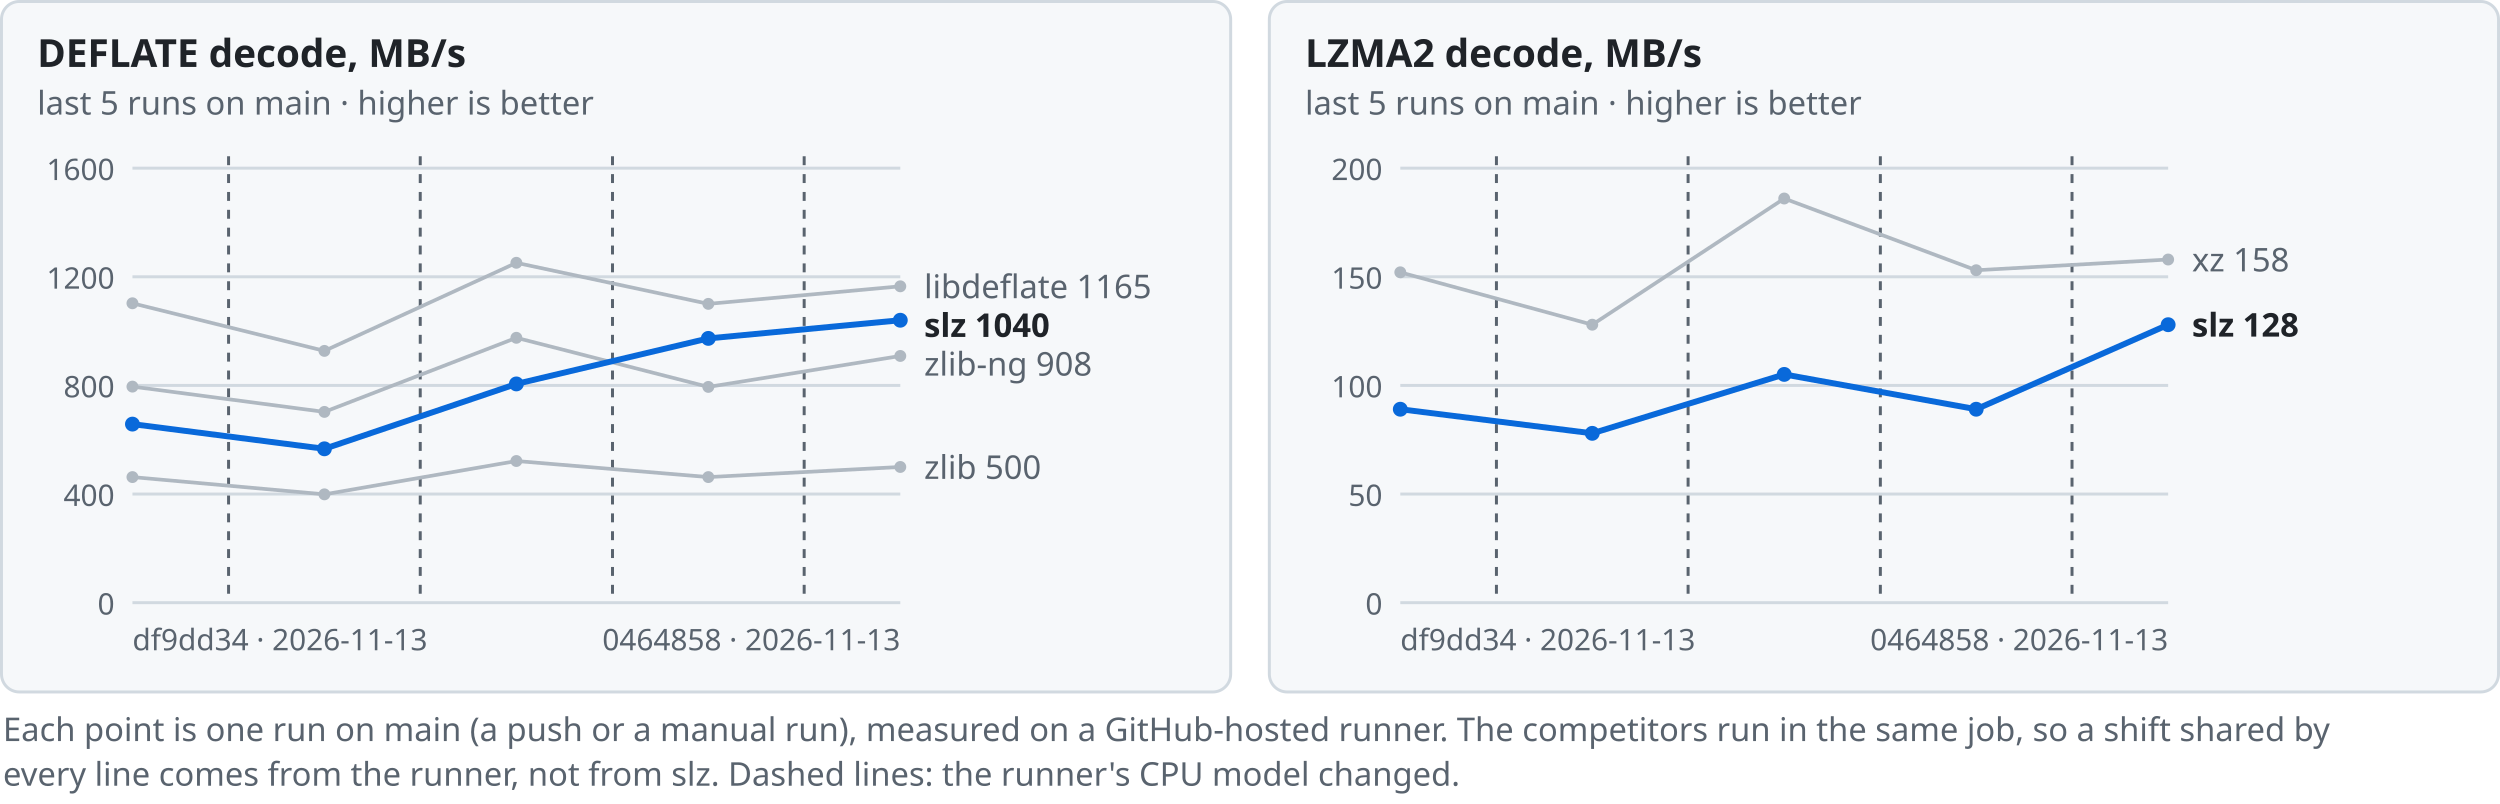
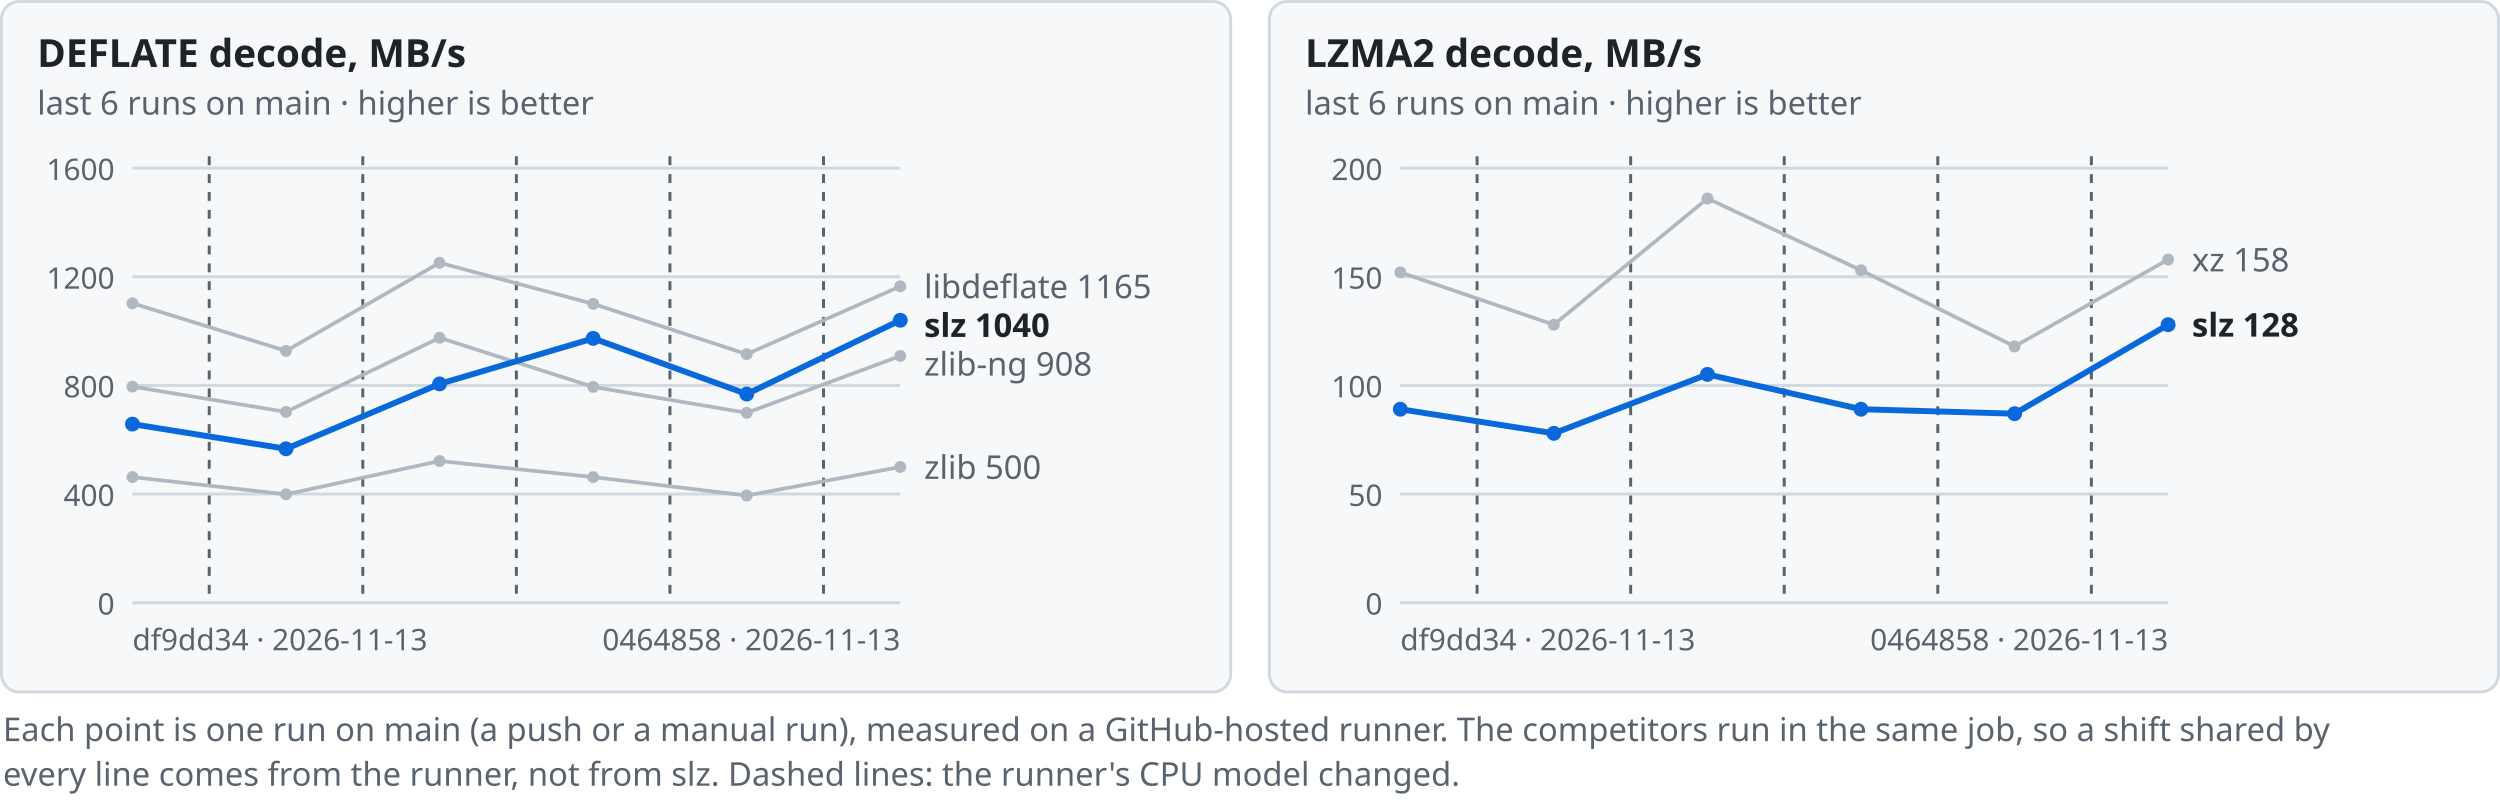
<svg xmlns="http://www.w3.org/2000/svg" width="840" height="270" viewBox="0 0 840 270" role="img" aria-labelledby="title desc">
  <style>text{font-family:-apple-system,BlinkMacSystemFont,'Segoe UI','Noto Sans',Helvetica,Arial,sans-serif;font-variant-numeric:tabular-nums}</style>
  <rect x="0.5" y="0.5" width="413.0" height="232.0" fill="#f6f8fa" rx="6" stroke="#d1d9e0" />
  <text x="12.5" y="22.5" font-size="13" fill="#1f2328" font-weight="600">DEFLATE decode, MB/s</text>
-   <text x="12.5" y="38.5" font-size="11" fill="#59636e">last 5 runs on main · higher is better</text>
+   <text x="12.5" y="38.5" font-size="11" fill="#59636e">last 6 runs on main · higher is better</text>
  <line x1="44.5" y1="202.5" x2="302.5" y2="202.5" stroke="#d1d9e0" stroke-width="1" />
  <text x="38.5" y="206.5" font-size="10" fill="#59636e" text-anchor="end">0</text>
  <line x1="44.5" y1="166.0" x2="302.5" y2="166.0" stroke="#d1d9e0" stroke-width="1" />
  <text x="38.5" y="170.0" font-size="10" fill="#59636e" text-anchor="end">400</text>
  <line x1="44.5" y1="129.5" x2="302.5" y2="129.5" stroke="#d1d9e0" stroke-width="1" />
  <text x="38.5" y="133.5" font-size="10" fill="#59636e" text-anchor="end">800</text>
  <line x1="44.5" y1="93.0" x2="302.5" y2="93.0" stroke="#d1d9e0" stroke-width="1" />
  <text x="38.5" y="97.0" font-size="10" fill="#59636e" text-anchor="end">1200</text>
  <line x1="44.5" y1="56.5" x2="302.5" y2="56.5" stroke="#d1d9e0" stroke-width="1" />
  <text x="38.5" y="60.5" font-size="10" fill="#59636e" text-anchor="end">1600</text>
-   <line x1="76.8" y1="52.5" x2="76.8" y2="202.5" stroke="#59636e" stroke-width="1" stroke-dasharray="3 3" />
-   <line x1="141.2" y1="52.5" x2="141.2" y2="202.5" stroke="#59636e" stroke-width="1" stroke-dasharray="3 3" />
-   <line x1="205.8" y1="52.5" x2="205.8" y2="202.5" stroke="#59636e" stroke-width="1" stroke-dasharray="3 3" />
-   <line x1="270.2" y1="52.5" x2="270.2" y2="202.5" stroke="#59636e" stroke-width="1" stroke-dasharray="3 3" />
-   <polyline points="44.5,101.9 109.0,117.9 173.5,88.3 238.0,102.1 302.5,96.2" fill="none" stroke="#afb8c1" stroke-width="1.25" stroke-linejoin="round" stroke-linecap="round" />
+   <line x1="70.3" y1="52.5" x2="70.3" y2="202.5" stroke="#59636e" stroke-width="1" stroke-dasharray="3 3" />
+   <line x1="121.9" y1="52.5" x2="121.9" y2="202.5" stroke="#59636e" stroke-width="1" stroke-dasharray="3 3" />
+   <line x1="173.5" y1="52.5" x2="173.5" y2="202.5" stroke="#59636e" stroke-width="1" stroke-dasharray="3 3" />
+   <line x1="225.1" y1="52.5" x2="225.1" y2="202.5" stroke="#59636e" stroke-width="1" stroke-dasharray="3 3" />
+   <line x1="276.7" y1="52.5" x2="276.7" y2="202.5" stroke="#59636e" stroke-width="1" stroke-dasharray="3 3" />
+   <polyline points="44.5,101.9 96.1,117.9 147.7,88.3 199.3,102.1 250.9,119.0 302.5,96.2" fill="none" stroke="#afb8c1" stroke-width="1.25" stroke-linejoin="round" stroke-linecap="round" />
  <circle cx="44.5" cy="101.9" r="2" fill="#afb8c1" />
-   <circle cx="109.0" cy="117.9" r="2" fill="#afb8c1" />
-   <circle cx="173.5" cy="88.3" r="2" fill="#afb8c1" />
-   <circle cx="238.0" cy="102.1" r="2" fill="#afb8c1" />
+   <circle cx="96.1" cy="117.9" r="2" fill="#afb8c1" />
+   <circle cx="147.7" cy="88.3" r="2" fill="#afb8c1" />
+   <circle cx="199.3" cy="102.1" r="2" fill="#afb8c1" />
+   <circle cx="250.9" cy="119.0" r="2" fill="#afb8c1" />
  <circle cx="302.5" cy="96.2" r="2" fill="#afb8c1" />
-   <polyline points="44.5,129.9 109.0,138.4 173.5,113.5 238.0,130.0 302.5,119.6" fill="none" stroke="#afb8c1" stroke-width="1.25" stroke-linejoin="round" stroke-linecap="round" />
+   <polyline points="44.5,129.9 96.1,138.4 147.7,113.5 199.3,130.0 250.9,138.7 302.5,119.6" fill="none" stroke="#afb8c1" stroke-width="1.25" stroke-linejoin="round" stroke-linecap="round" />
  <circle cx="44.5" cy="129.9" r="2" fill="#afb8c1" />
-   <circle cx="109.0" cy="138.4" r="2" fill="#afb8c1" />
-   <circle cx="173.5" cy="113.5" r="2" fill="#afb8c1" />
-   <circle cx="238.0" cy="130.0" r="2" fill="#afb8c1" />
+   <circle cx="96.1" cy="138.4" r="2" fill="#afb8c1" />
+   <circle cx="147.7" cy="113.5" r="2" fill="#afb8c1" />
+   <circle cx="199.3" cy="130.0" r="2" fill="#afb8c1" />
+   <circle cx="250.9" cy="138.7" r="2" fill="#afb8c1" />
  <circle cx="302.5" cy="119.6" r="2" fill="#afb8c1" />
-   <polyline points="44.5,160.3 109.0,166.1 173.5,154.9 238.0,160.3 302.5,156.9" fill="none" stroke="#afb8c1" stroke-width="1.25" stroke-linejoin="round" stroke-linecap="round" />
+   <polyline points="44.5,160.3 96.1,166.1 147.7,154.9 199.3,160.3 250.9,166.5 302.5,156.9" fill="none" stroke="#afb8c1" stroke-width="1.25" stroke-linejoin="round" stroke-linecap="round" />
  <circle cx="44.5" cy="160.3" r="2" fill="#afb8c1" />
-   <circle cx="109.0" cy="166.1" r="2" fill="#afb8c1" />
-   <circle cx="173.5" cy="154.9" r="2" fill="#afb8c1" />
-   <circle cx="238.0" cy="160.3" r="2" fill="#afb8c1" />
+   <circle cx="96.1" cy="166.1" r="2" fill="#afb8c1" />
+   <circle cx="147.7" cy="154.9" r="2" fill="#afb8c1" />
+   <circle cx="199.3" cy="160.3" r="2" fill="#afb8c1" />
+   <circle cx="250.9" cy="166.5" r="2" fill="#afb8c1" />
  <circle cx="302.5" cy="156.9" r="2" fill="#afb8c1" />
-   <polyline points="44.5,142.5 109.0,150.8 173.5,129.0 238.0,113.7 302.5,107.6" fill="none" stroke="#0969da" stroke-width="2" stroke-linejoin="round" stroke-linecap="round" />
+   <polyline points="44.5,142.5 96.1,150.8 147.7,129.0 199.3,113.7 250.9,132.4 302.5,107.6" fill="none" stroke="#0969da" stroke-width="2" stroke-linejoin="round" stroke-linecap="round" />
  <circle cx="44.5" cy="142.5" r="2.5" fill="#0969da" />
-   <circle cx="109.0" cy="150.8" r="2.5" fill="#0969da" />
-   <circle cx="173.5" cy="129.0" r="2.5" fill="#0969da" />
-   <circle cx="238.0" cy="113.7" r="2.5" fill="#0969da" />
+   <circle cx="96.1" cy="150.8" r="2.5" fill="#0969da" />
+   <circle cx="147.7" cy="129.0" r="2.5" fill="#0969da" />
+   <circle cx="199.3" cy="113.7" r="2.5" fill="#0969da" />
+   <circle cx="250.9" cy="132.4" r="2.5" fill="#0969da" />
  <circle cx="302.5" cy="107.6" r="2.5" fill="#0969da" />
  <text x="310.5" y="100.2" font-size="11" fill="#59636e">libdeflate 1165</text>
  <text x="310.5" y="113.2" font-size="11" fill="#1f2328" font-weight="600">slz 1040</text>
  <text x="310.5" y="126.2" font-size="11" fill="#59636e">zlib-ng 908</text>
  <text x="310.5" y="160.9" font-size="11" fill="#59636e">zlib 500</text>
  <text x="44.5" y="218.5" font-size="10" fill="#59636e">df9dd34 · 2026-11-13</text>
  <text x="302.5" y="218.5" font-size="10" fill="#59636e" text-anchor="end">0464858 · 2026-11-13</text>
  <rect x="426.5" y="0.5" width="413.0" height="232.0" fill="#f6f8fa" rx="6" stroke="#d1d9e0" />
  <text x="438.5" y="22.5" font-size="13" fill="#1f2328" font-weight="600">LZMA2 decode, MB/s</text>
-   <text x="438.5" y="38.5" font-size="11" fill="#59636e">last 5 runs on main · higher is better</text>
+   <text x="438.5" y="38.5" font-size="11" fill="#59636e">last 6 runs on main · higher is better</text>
  <line x1="470.5" y1="202.5" x2="728.5" y2="202.5" stroke="#d1d9e0" stroke-width="1" />
  <text x="464.5" y="206.5" font-size="10" fill="#59636e" text-anchor="end">0</text>
  <line x1="470.5" y1="166.0" x2="728.5" y2="166.0" stroke="#d1d9e0" stroke-width="1" />
  <text x="464.5" y="170.0" font-size="10" fill="#59636e" text-anchor="end">50</text>
  <line x1="470.5" y1="129.5" x2="728.5" y2="129.5" stroke="#d1d9e0" stroke-width="1" />
  <text x="464.5" y="133.5" font-size="10" fill="#59636e" text-anchor="end">100</text>
  <line x1="470.5" y1="93.0" x2="728.5" y2="93.0" stroke="#d1d9e0" stroke-width="1" />
  <text x="464.5" y="97.0" font-size="10" fill="#59636e" text-anchor="end">150</text>
  <line x1="470.5" y1="56.5" x2="728.5" y2="56.5" stroke="#d1d9e0" stroke-width="1" />
  <text x="464.5" y="60.5" font-size="10" fill="#59636e" text-anchor="end">200</text>
-   <line x1="502.8" y1="52.5" x2="502.8" y2="202.5" stroke="#59636e" stroke-width="1" stroke-dasharray="3 3" />
-   <line x1="567.2" y1="52.5" x2="567.2" y2="202.5" stroke="#59636e" stroke-width="1" stroke-dasharray="3 3" />
-   <line x1="631.8" y1="52.5" x2="631.8" y2="202.5" stroke="#59636e" stroke-width="1" stroke-dasharray="3 3" />
-   <line x1="696.2" y1="52.5" x2="696.2" y2="202.5" stroke="#59636e" stroke-width="1" stroke-dasharray="3 3" />
-   <polyline points="470.5,91.5 535.0,109.1 599.5,66.7 664.0,90.8 728.5,87.2" fill="none" stroke="#afb8c1" stroke-width="1.25" stroke-linejoin="round" stroke-linecap="round" />
+   <line x1="496.3" y1="52.5" x2="496.3" y2="202.5" stroke="#59636e" stroke-width="1" stroke-dasharray="3 3" />
+   <line x1="547.9" y1="52.5" x2="547.9" y2="202.5" stroke="#59636e" stroke-width="1" stroke-dasharray="3 3" />
+   <line x1="599.5" y1="52.5" x2="599.5" y2="202.5" stroke="#59636e" stroke-width="1" stroke-dasharray="3 3" />
+   <line x1="651.1" y1="52.5" x2="651.1" y2="202.5" stroke="#59636e" stroke-width="1" stroke-dasharray="3 3" />
+   <line x1="702.7" y1="52.5" x2="702.7" y2="202.5" stroke="#59636e" stroke-width="1" stroke-dasharray="3 3" />
+   <polyline points="470.5,91.5 522.1,109.1 573.7,66.7 625.3,90.8 676.9,116.4 728.5,87.2" fill="none" stroke="#afb8c1" stroke-width="1.25" stroke-linejoin="round" stroke-linecap="round" />
  <circle cx="470.5" cy="91.5" r="2" fill="#afb8c1" />
-   <circle cx="535.0" cy="109.1" r="2" fill="#afb8c1" />
-   <circle cx="599.5" cy="66.7" r="2" fill="#afb8c1" />
-   <circle cx="664.0" cy="90.8" r="2" fill="#afb8c1" />
+   <circle cx="522.1" cy="109.1" r="2" fill="#afb8c1" />
+   <circle cx="573.7" cy="66.7" r="2" fill="#afb8c1" />
+   <circle cx="625.3" cy="90.8" r="2" fill="#afb8c1" />
+   <circle cx="676.9" cy="116.4" r="2" fill="#afb8c1" />
  <circle cx="728.5" cy="87.2" r="2" fill="#afb8c1" />
-   <polyline points="470.5,137.5 535.0,145.6 599.5,125.8 664.0,137.5 728.5,109.1" fill="none" stroke="#0969da" stroke-width="2" stroke-linejoin="round" stroke-linecap="round" />
+   <polyline points="470.5,137.5 522.1,145.6 573.7,125.8 625.3,137.5 676.9,139.0 728.5,109.1" fill="none" stroke="#0969da" stroke-width="2" stroke-linejoin="round" stroke-linecap="round" />
  <circle cx="470.5" cy="137.5" r="2.5" fill="#0969da" />
-   <circle cx="535.0" cy="145.6" r="2.5" fill="#0969da" />
-   <circle cx="599.5" cy="125.8" r="2.5" fill="#0969da" />
-   <circle cx="664.0" cy="137.5" r="2.5" fill="#0969da" />
+   <circle cx="522.1" cy="145.6" r="2.5" fill="#0969da" />
+   <circle cx="573.7" cy="125.8" r="2.5" fill="#0969da" />
+   <circle cx="625.3" cy="137.5" r="2.5" fill="#0969da" />
+   <circle cx="676.9" cy="139.0" r="2.5" fill="#0969da" />
  <circle cx="728.5" cy="109.1" r="2.5" fill="#0969da" />
  <text x="736.5" y="91.2" font-size="11" fill="#59636e">xz 158</text>
  <text x="736.5" y="113.1" font-size="11" fill="#1f2328" font-weight="600">slz 128</text>
  <text x="470.5" y="218.5" font-size="10" fill="#59636e">df9dd34 · 2026-11-13</text>
  <text x="728.5" y="218.5" font-size="10" fill="#59636e" text-anchor="end">0464858 · 2026-11-13</text>
  <text x="1.0" y="249.0" font-size="11" fill="#59636e">Each point is one run on main (a push or a manual run), measured on a GitHub-hosted runner. The competitors run in the same job, so a shift shared by</text>
  <text x="1.0" y="264.0" font-size="11" fill="#59636e">every line comes from the runner, not from slz. Dashed lines: the runner's CPU model changed.</text>
</svg>
